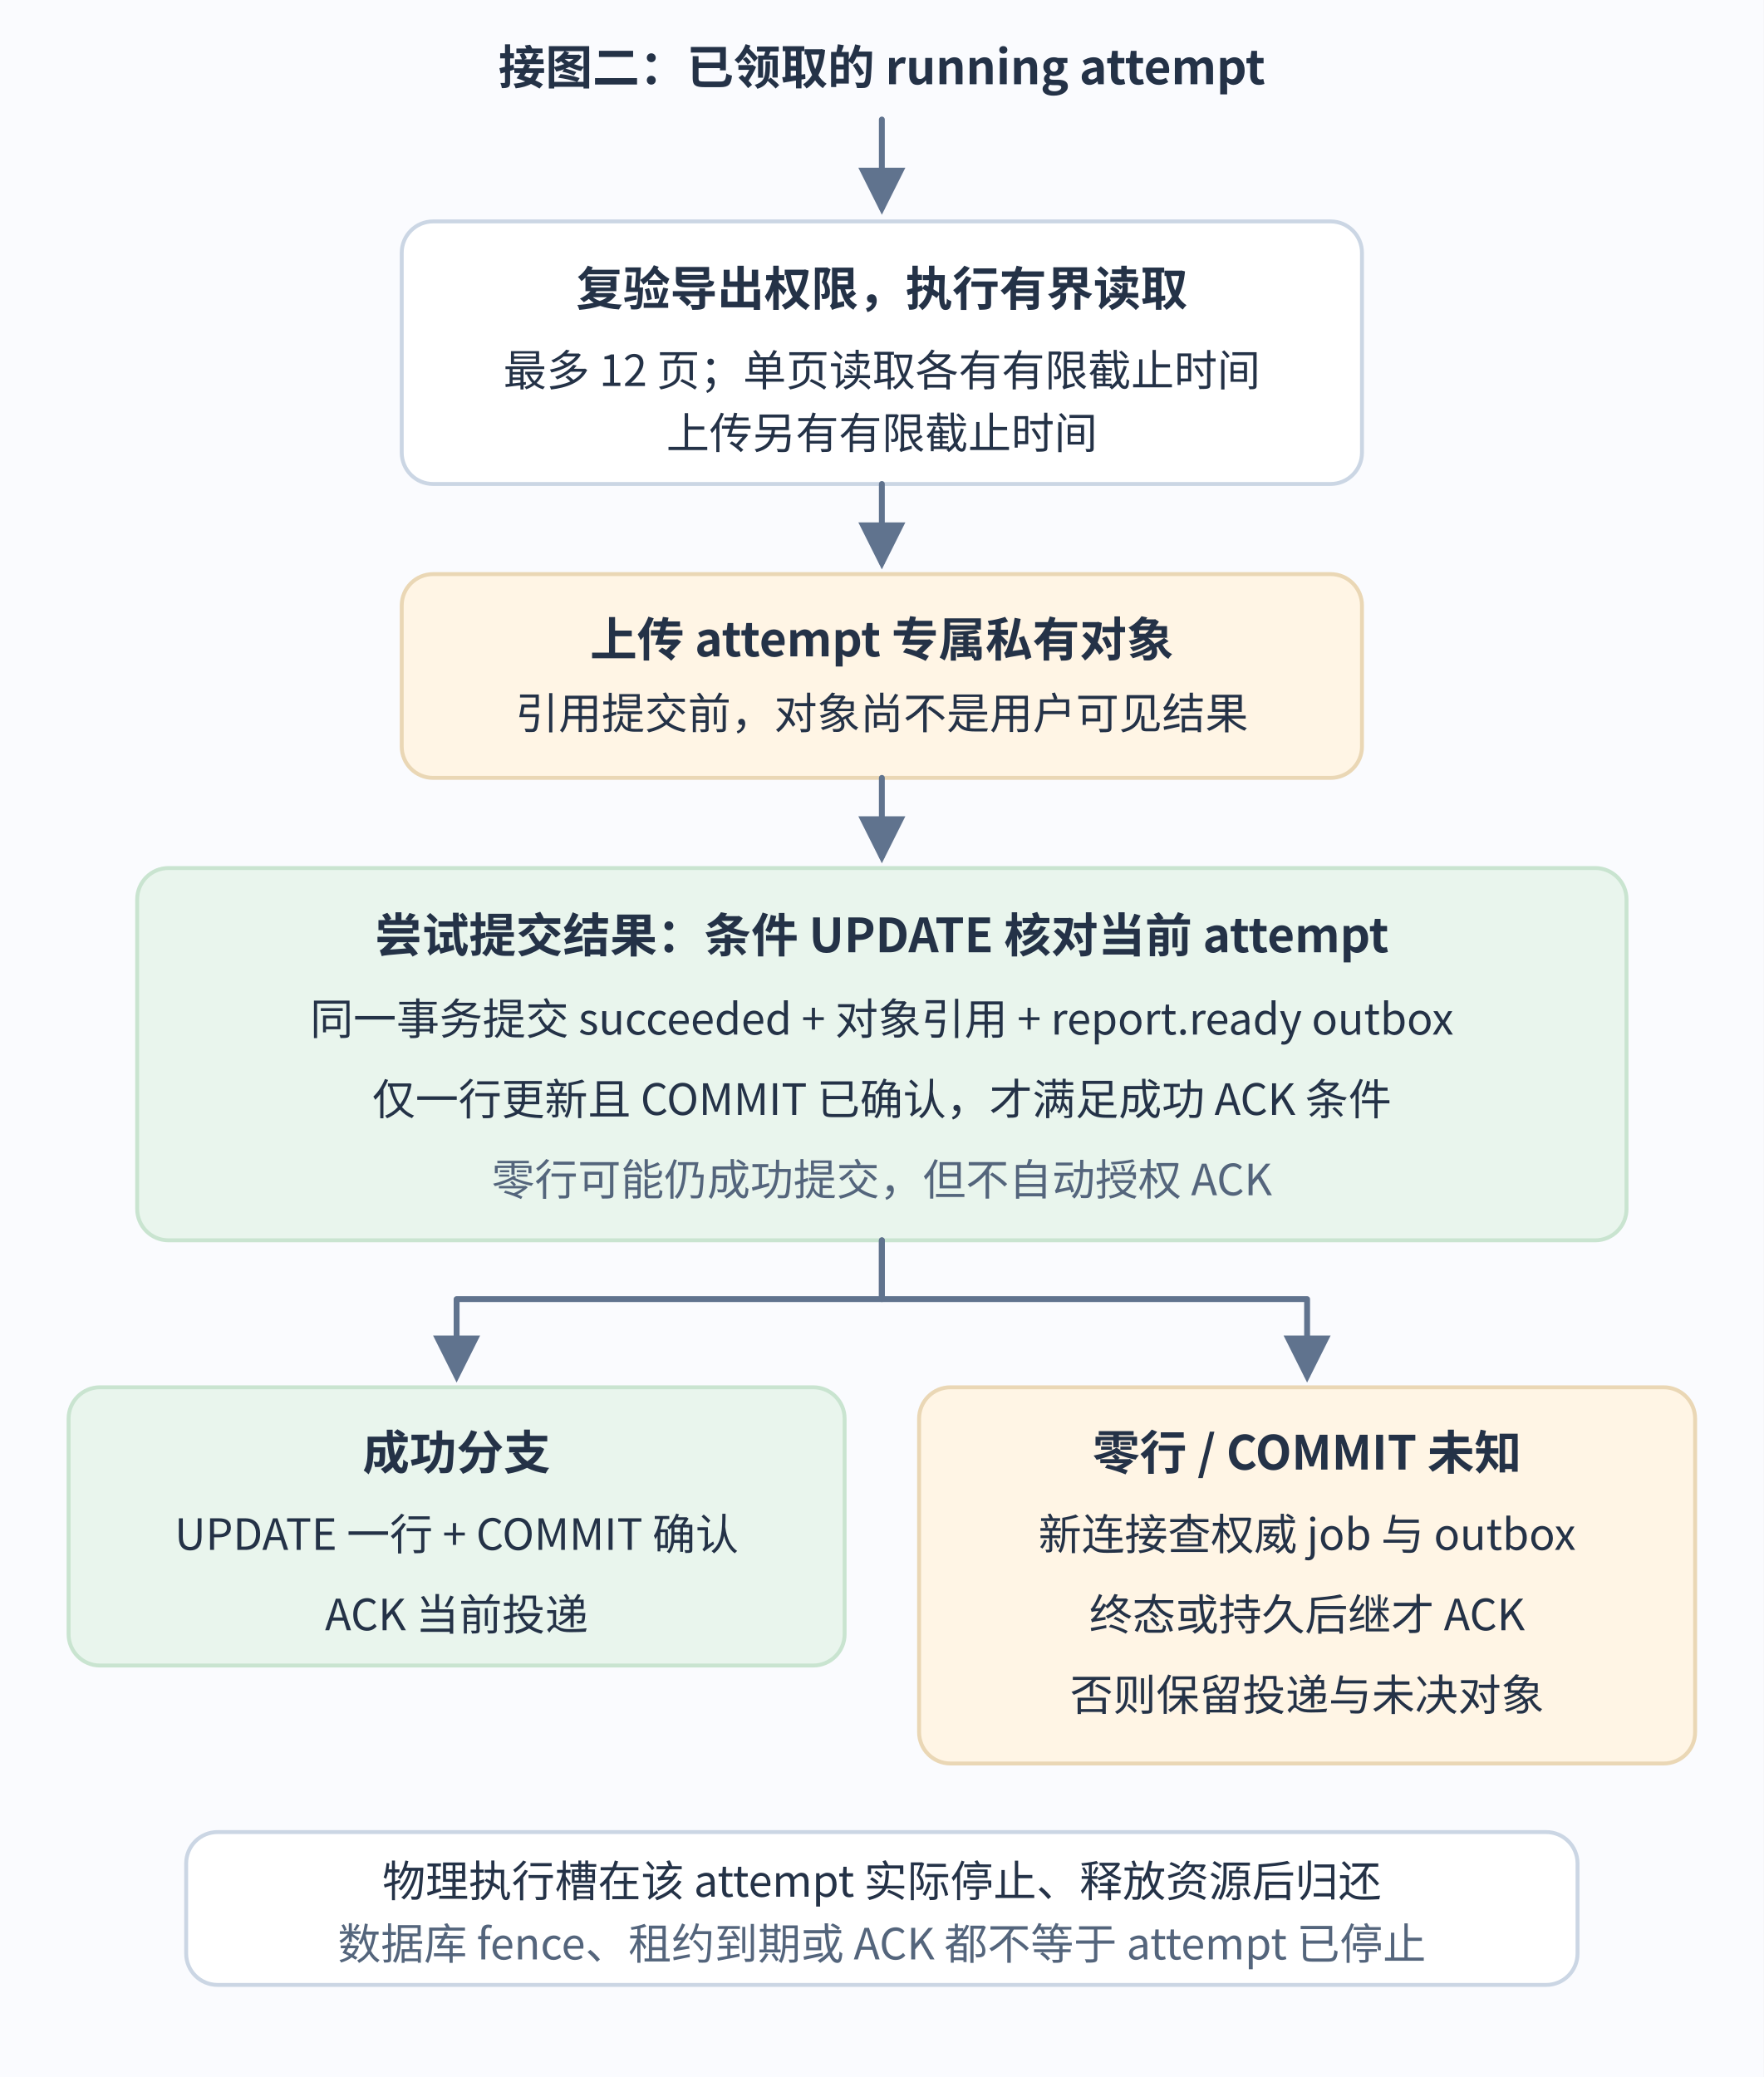
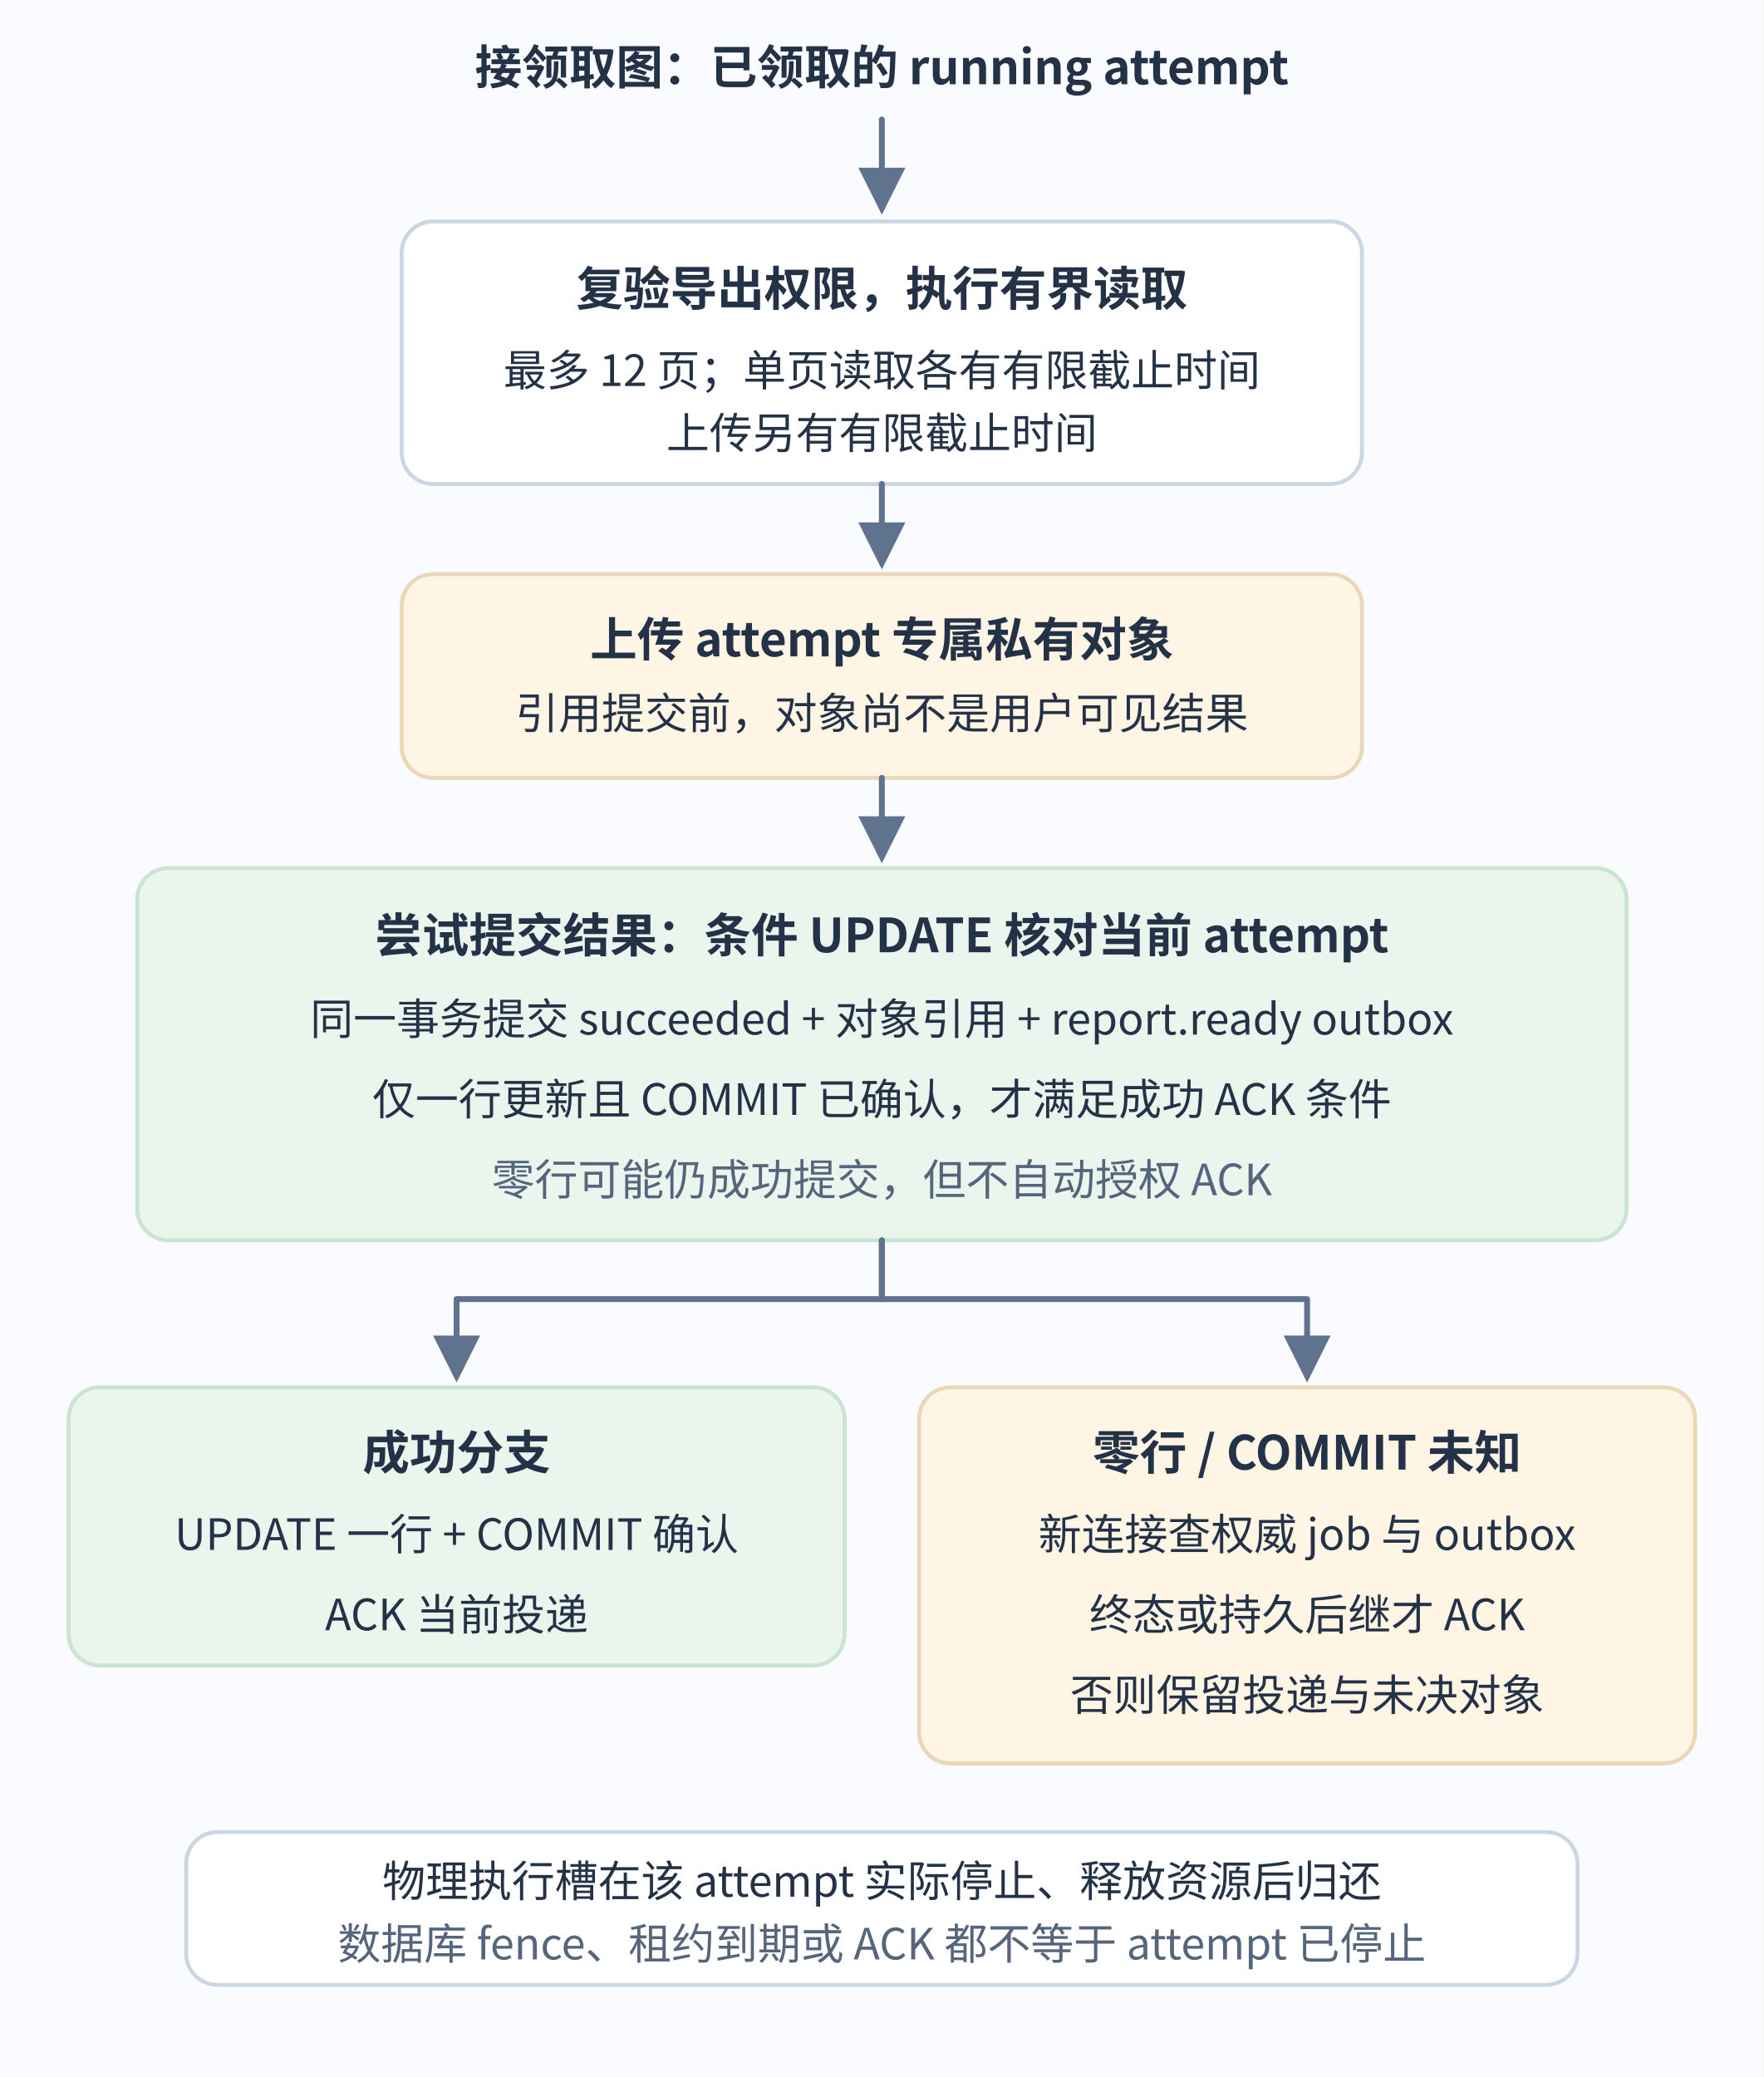
<svg xmlns="http://www.w3.org/2000/svg" width="900" height="1060" viewBox="0 0 900 1060" role="img" aria-labelledby="title desc">
  <defs>
    <marker id="arrow" viewBox="0 0 10 10" refX="8.5" refY="5" markerWidth="8" markerHeight="8" orient="auto">
      <path d="M0 0L10 5L0 10z" fill="#60738e" />
    </marker>
    <style>
      text{font-family:"PingFang SC","Noto Sans CJK SC",Arial,sans-serif;fill:#243247}
      .edge{fill:none;stroke:#60738e;stroke-width:3;stroke-linecap:round;stroke-linejoin:round;marker-end:url(#arrow)}
      .label{font-size:24px;font-weight:600}
      .detail{font-size:22px}
      .muted{fill:#54657c}
    </style>
  </defs>
  <rect width="900" height="1060" fill="#fafbfe" />
-   <text x="450" y="43" text-anchor="middle" class="label">接图二：已领取的 running attempt</text>
+   <text x="450" y="43" text-anchor="middle" class="label">接领取图：已领取的 running attempt</text>
  <path class="edge" d="M450 61 L450 106" />
  <g transform="translate(0,-730)">
    <rect x="205" y="843" width="490" height="134" rx="16" fill="#ffffff" stroke="#cbd6e4" stroke-width="2" />
    <text x="450" y="886" text-anchor="middle" class="label">复验导出权限，执行有界读取</text>
    <text x="450" y="927" text-anchor="middle" class="detail">最多 12 页；单页读取各有有限截止时间</text>
    <text x="450" y="959" text-anchor="middle" class="detail">上传另有有限截止时间</text>
    <path class="edge" d="M450 977 L450 1017" />
    <rect x="205" y="1023" width="490" height="104" rx="16" fill="#fff5e5" stroke="#ead7b5" stroke-width="2" />
    <text x="450" y="1065" text-anchor="middle" class="label">上传 attempt 专属私有对象</text>
    <text x="450" y="1102" text-anchor="middle" class="detail">引用提交前，对象尚不是用户可见结果</text>
    <path class="edge" d="M450 1127 L450 1167" />
    <rect x="70" y="1173" width="760" height="190" rx="16" fill="#e9f5ed" stroke="#c9e4d0" stroke-width="2" />
    <text x="450" y="1216" text-anchor="middle" class="label">尝试提交结果：条件 UPDATE 核对当前 attempt</text>
    <text x="450" y="1258" text-anchor="middle" class="detail">同一事务提交 succeeded + 对象引用 + report.ready outbox</text>
    <text x="450" y="1299" text-anchor="middle" class="detail">仅一行更新且 COMMIT 已确认，才满足成功 ACK 条件</text>
    <text x="450" y="1340" text-anchor="middle" class="detail muted">零行可能仍成功提交，但不自动授权 ACK</text>
    <path class="edge" d="M450 1363 L450 1393 L233 1393 L233 1432" />
    <path class="edge" d="M450 1363 L450 1393 L667 1393 L667 1432" />
    <rect x="35" y="1438" width="396" height="142" rx="16" fill="#e9f5ed" stroke="#c9e4d0" stroke-width="2" />
    <text x="233" y="1480" text-anchor="middle" class="label">成功分支</text>
    <text x="233" y="1521" text-anchor="middle" class="detail">UPDATE 一行 + COMMIT 确认</text>
    <text x="233" y="1562" text-anchor="middle" class="detail">ACK 当前投递</text>
    <rect x="469" y="1438" width="396" height="192" rx="16" fill="#fff5e5" stroke="#ead7b5" stroke-width="2" />
    <text x="667" y="1480" text-anchor="middle" class="label">零行 / COMMIT 未知</text>
    <text x="667" y="1521" text-anchor="middle" class="detail">新连接查权威 job 与 outbox</text>
    <text x="667" y="1562" text-anchor="middle" class="detail">终态或持久后继才 ACK</text>
    <text x="667" y="1603" text-anchor="middle" class="detail">否则保留投递与未决对象</text>
    <rect x="95" y="1665" width="710" height="78" rx="16" fill="#ffffff" stroke="#cbd6e4" stroke-width="2" />
    <text x="450" y="1698" text-anchor="middle" class="detail">物理执行槽在该 attempt 实际停止、释放资源后归还</text>
    <text x="450" y="1730" text-anchor="middle" class="detail muted">数据库 fence、租约到期或 ACK 都不等于 attempt 已停止</text>
  </g>
</svg>
